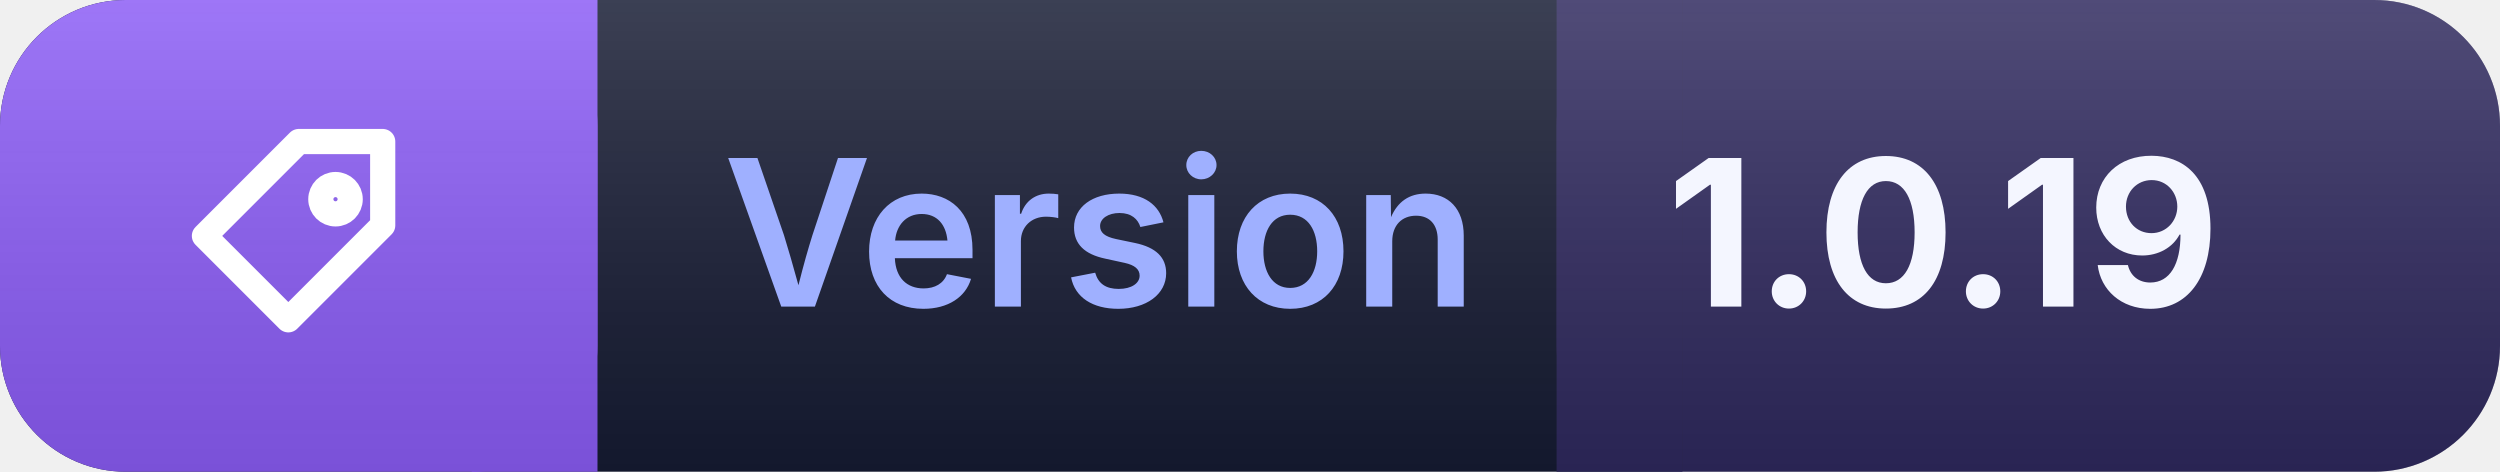
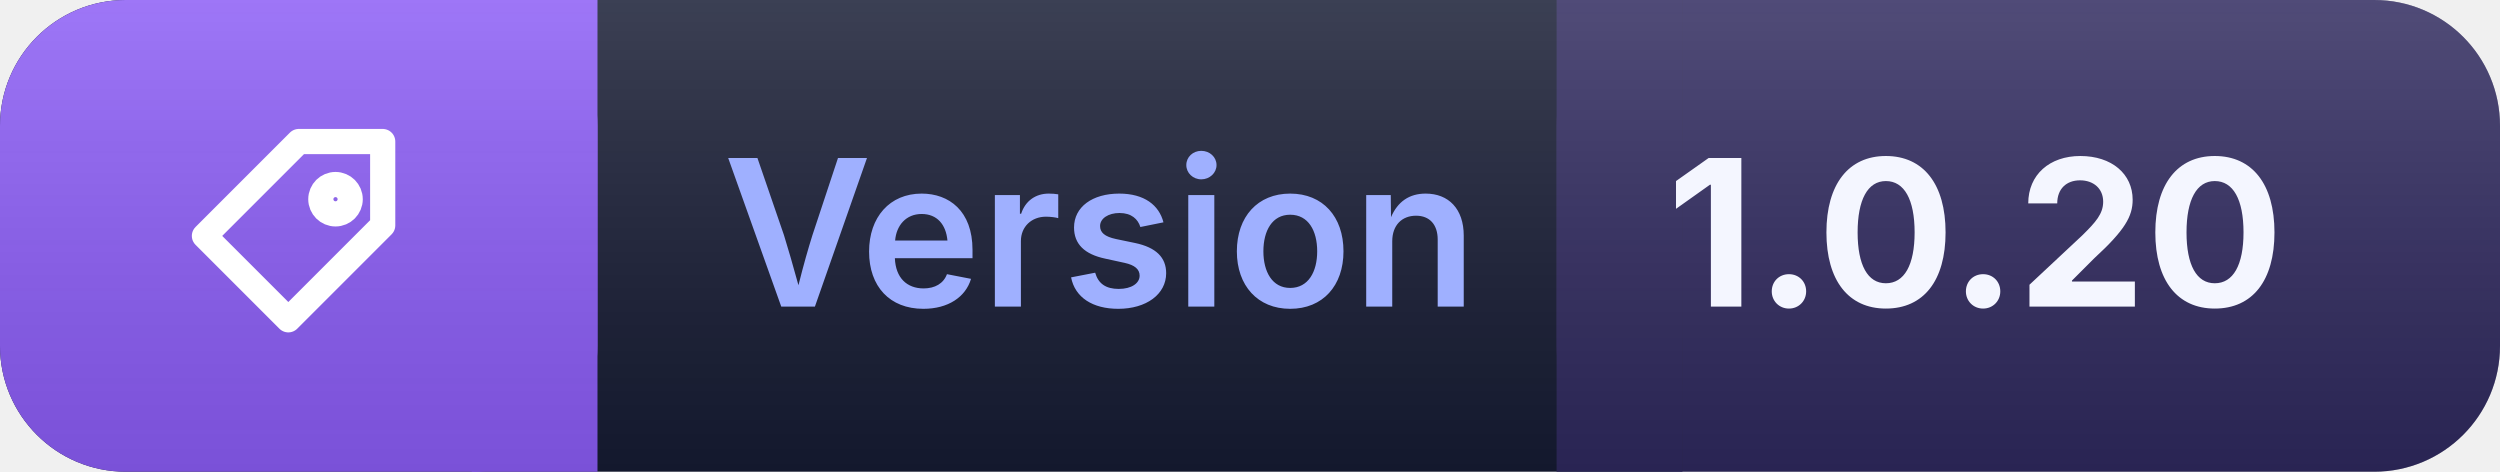
- <svg xmlns="http://www.w3.org/2000/svg" width="159" height="30" viewBox="0 0 159 30" role="img" aria-label="Version: 1.0.19">
+ <svg xmlns="http://www.w3.org/2000/svg" width="159" height="30" viewBox="0 0 159 30" role="img" aria-label="Version: 1.0.20">
  <defs>
    <linearGradient id="s" x2="0" y2="1">
      <stop offset="0" stop-color="#fff" stop-opacity=".16" />
      <stop offset="1" stop-opacity=".12" />
    </linearGradient>
  </defs>
  <rect width="159" height="30" rx="8" fill="#161b33" />
  <rect x="99" width="60" height="30" rx="8" fill="#8b5cf6" fill-opacity=".22" />
  <rect x="99" width="8" height="30" fill="#161b33" />
  <rect x="99" width="8" height="30" fill="#8b5cf6" fill-opacity=".22" />
  <rect width="38" height="30" rx="8" fill="#8b5cf6" />
  <rect x="30" width="8" height="30" fill="#8b5cf6" />
  <rect width="159" height="30" rx="8" fill="url(#s)" />
  <g transform="translate(11.0,7) scale(.667)" fill="none" stroke="#ffffff" stroke-width="2.4" stroke-linecap="round" stroke-linejoin="round">
    <path d="M3 12l9-9h8v8l-9 9z" />
    <circle cx="15.5" cy="8.5" r="1.4" />
  </g>
  <text x="46" y="19.5" font-family="Inter,Segoe UI,Helvetica,Arial,sans-serif" font-size="13" font-weight="600" fill="#9fb0ff">Version</text>
-   <text x="106" y="19.5" font-family="Inter,Segoe UI,Helvetica,Arial,sans-serif" font-size="13" font-weight="700" fill="#f4f6ff">1.0.19</text>
+   <text x="106" y="19.5" font-family="Inter,Segoe UI,Helvetica,Arial,sans-serif" font-size="13" font-weight="700" fill="#f4f6ff">1.0.20</text>
</svg>
